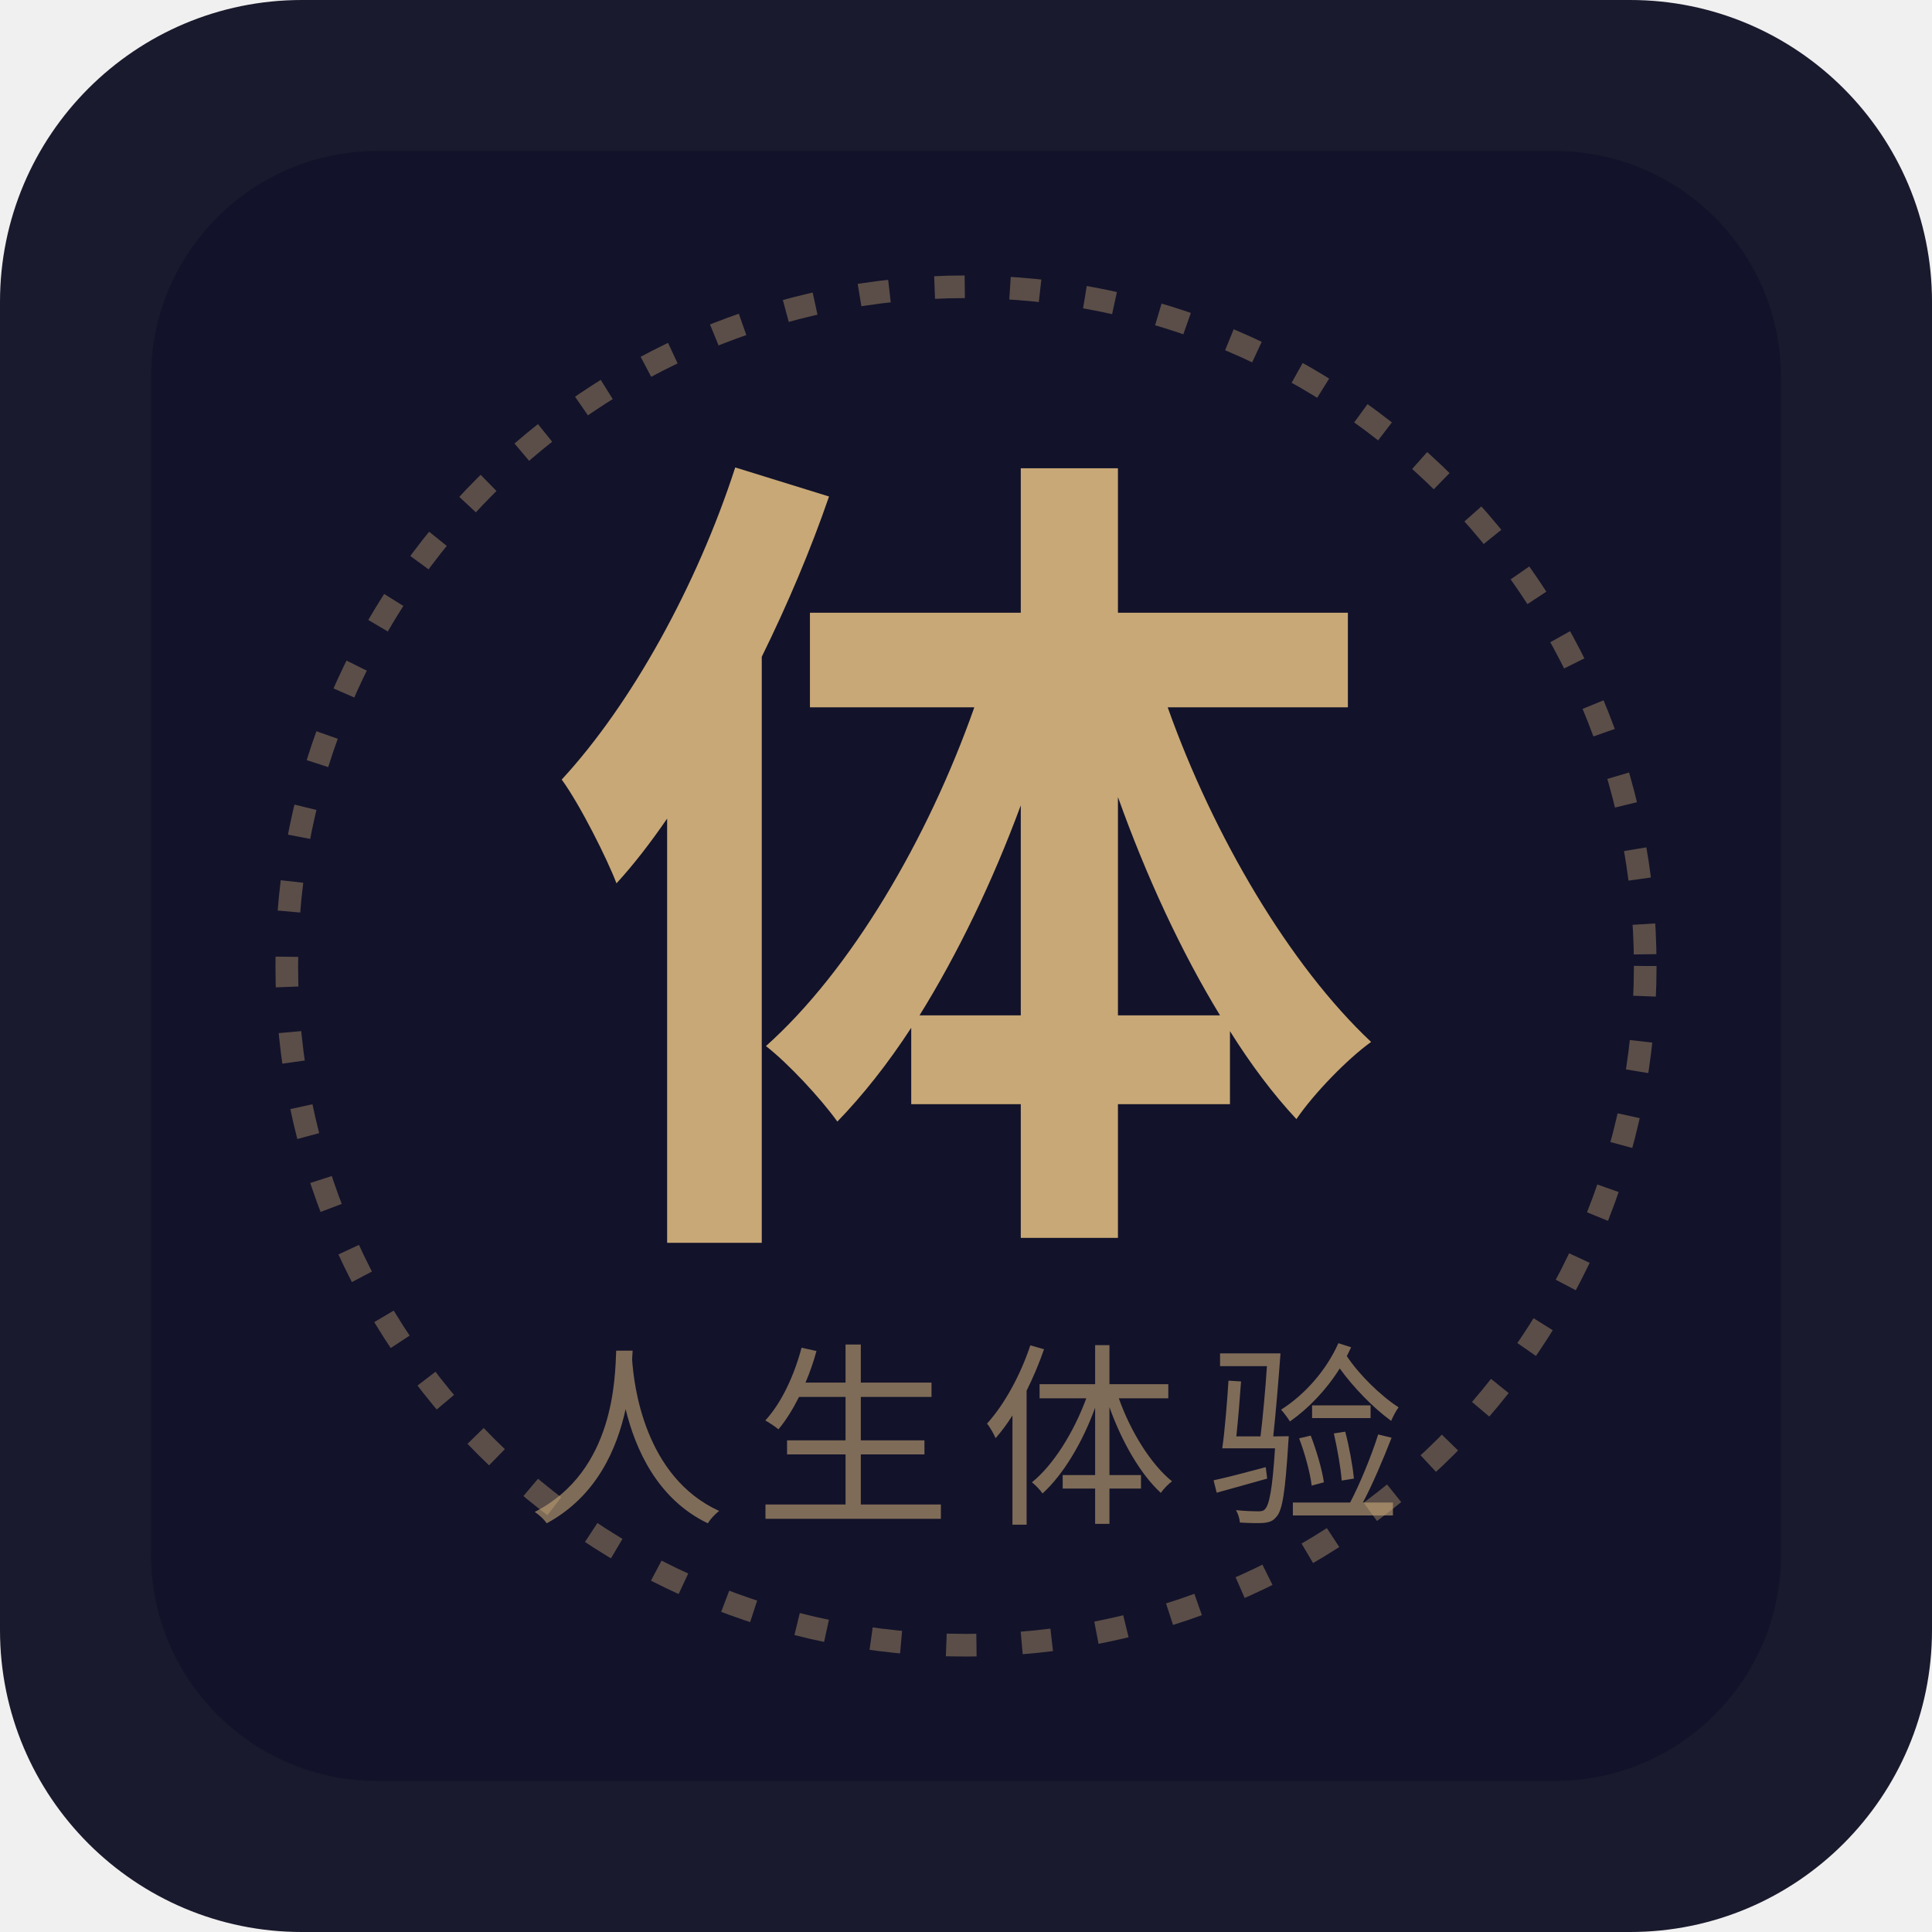
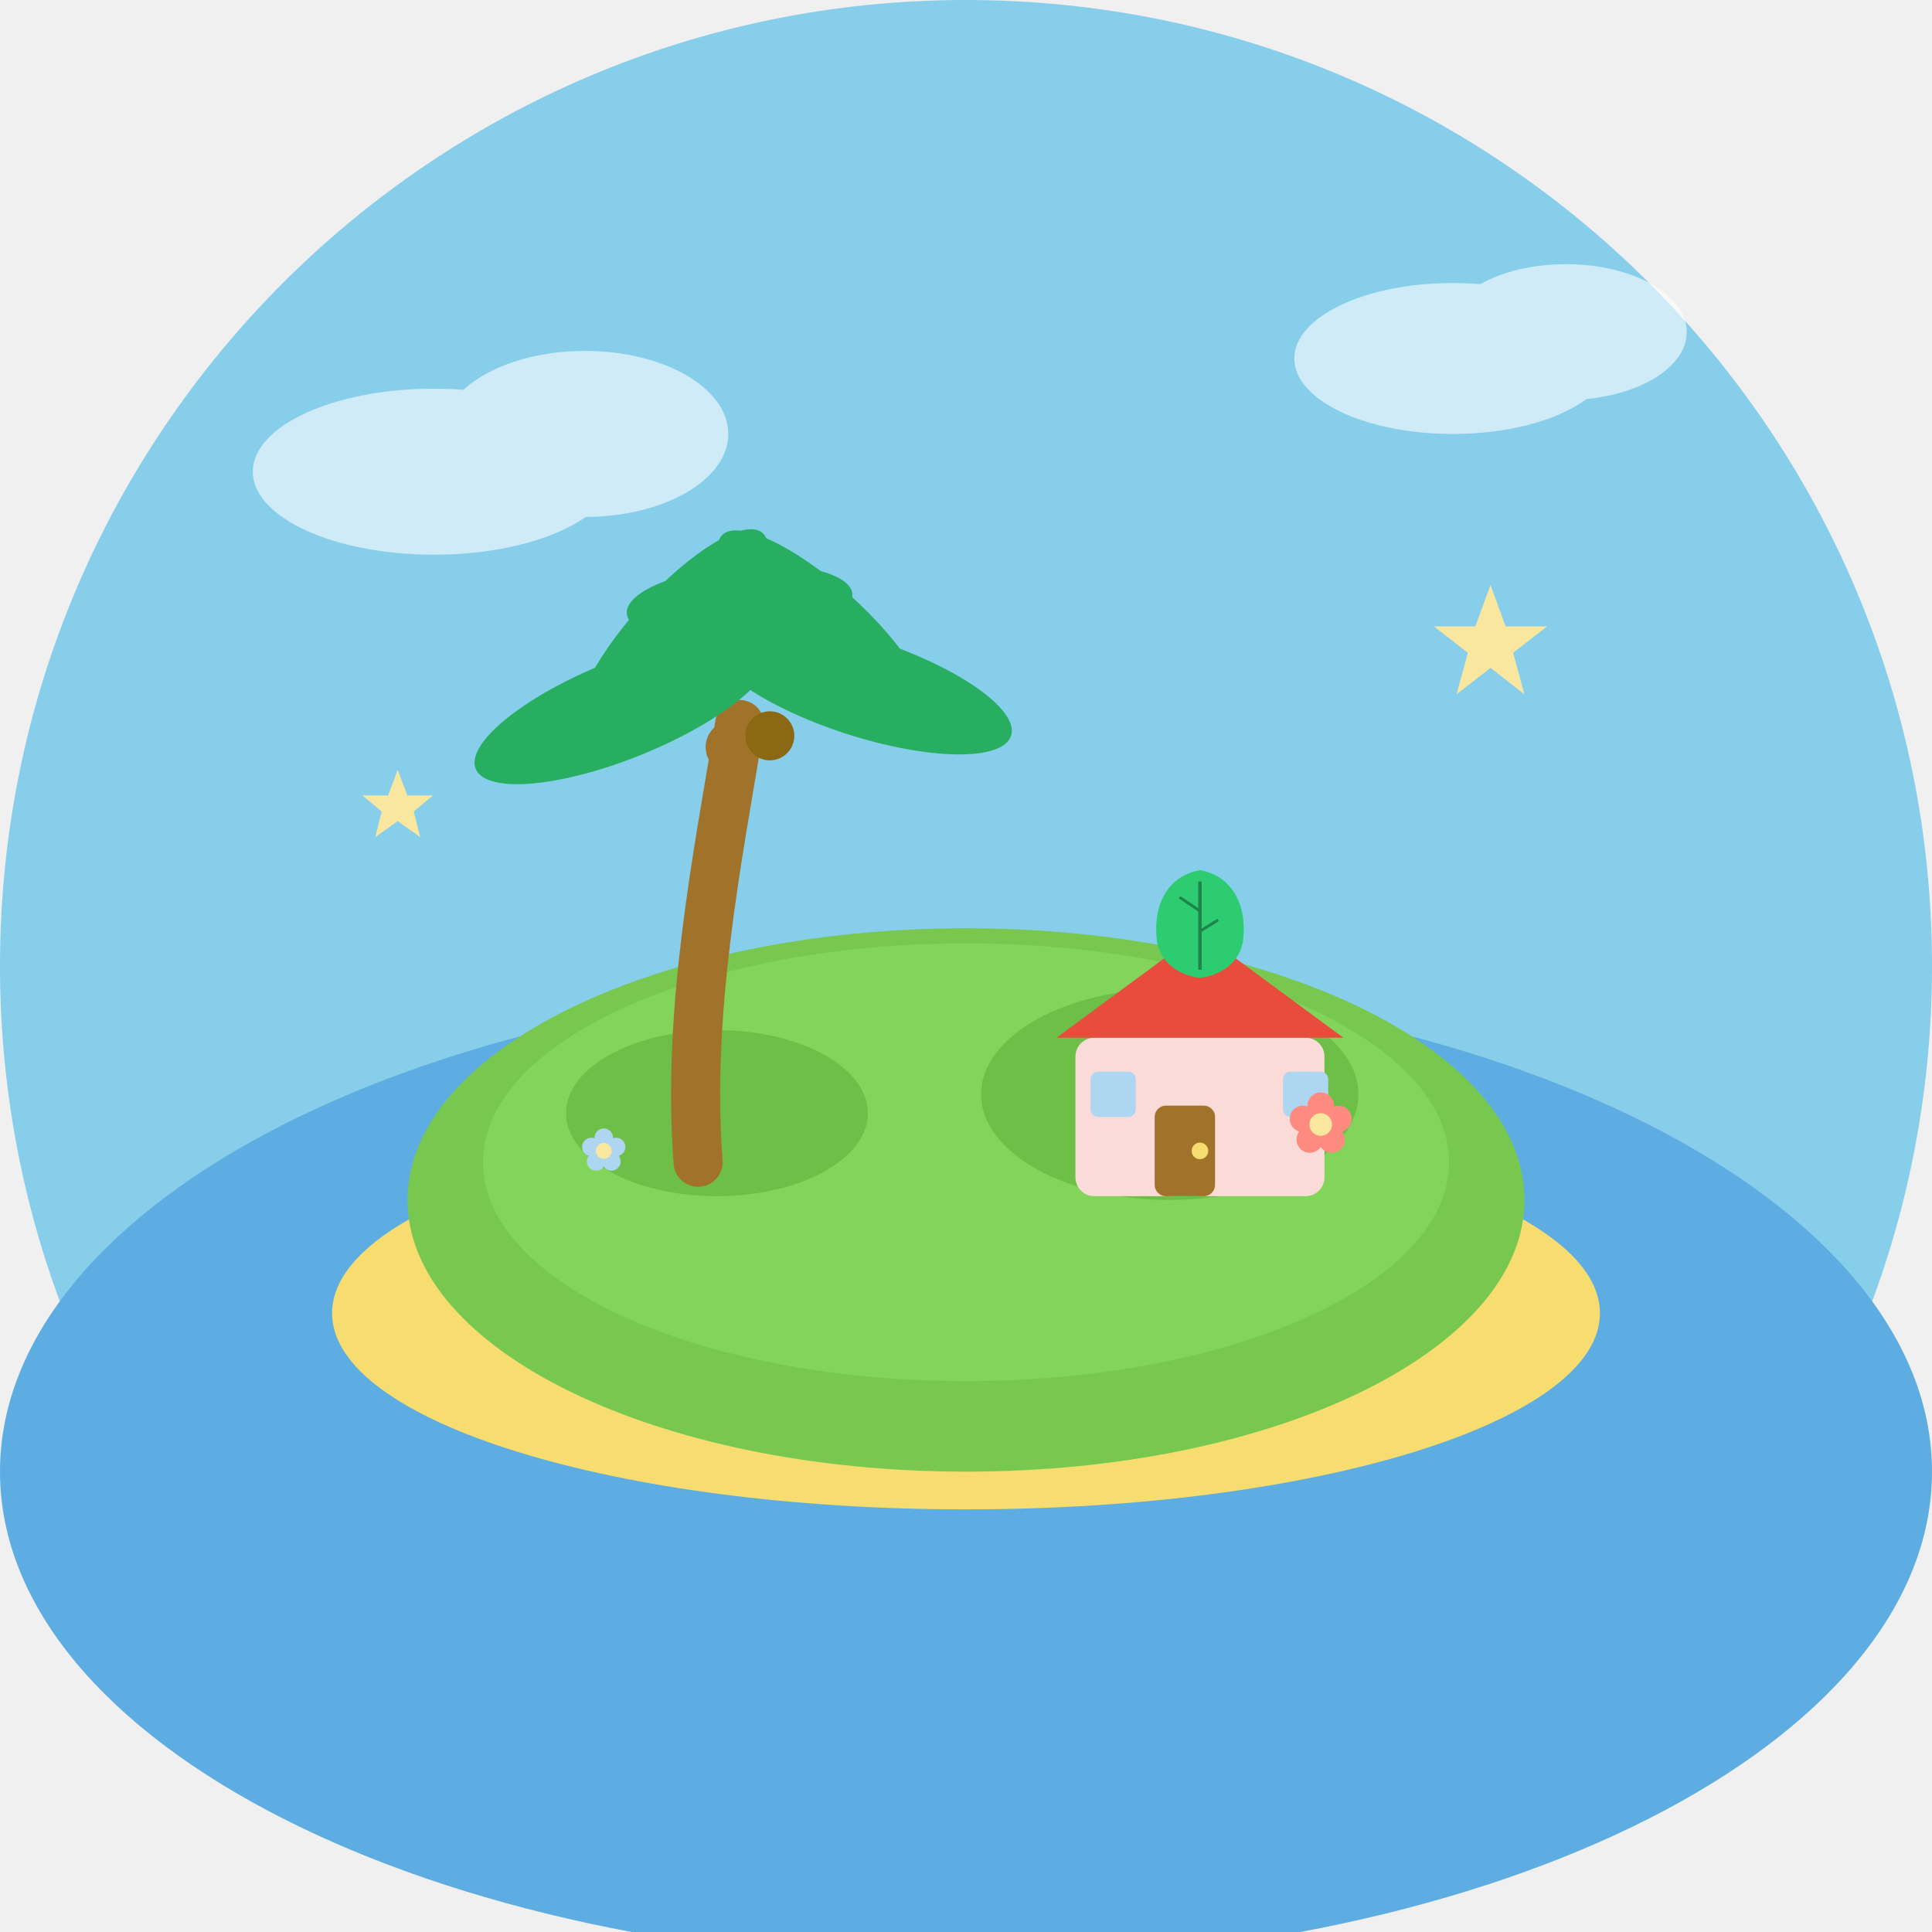
<svg xmlns="http://www.w3.org/2000/svg" viewBox="0 0 512 512">
-   <rect width="512" height="512" rx="80" fill="#1a1a2e" />
-   <rect x="40" y="40" width="432" height="432" rx="60" fill="#12122a" />
-   <circle cx="256" cy="256" r="180" fill="none" stroke="#c8a876" stroke-width="6" stroke-dasharray="8 12" opacity="0.4" />
-   <text x="256" y="310" font-size="220" text-anchor="middle" fill="#c8a876" font-family="'Songti SC','SimSun',serif" font-weight="600">体</text>
-   <text x="256" y="400" font-size="52" text-anchor="middle" fill="#c8a876" font-family="'PingFang SC',sans-serif" opacity="0.6" letter-spacing="8">人生体验</text>
+   <circle cx="256" cy="256" r="256" fill="#87CEEB" />
+   <g fill="white" opacity="0.6">
+     <ellipse cx="115" cy="125" rx="48" ry="22" />
+     <ellipse cx="155" cy="115" rx="38" ry="22" />
+     <ellipse cx="385" cy="95" rx="42" ry="20" />
+     <ellipse cx="415" cy="88" rx="32" ry="18" />
+   </g>
+   <ellipse cx="256" cy="390" rx="256" ry="130" fill="#5DADE2" />
+   <ellipse cx="256" cy="348" rx="168" ry="52" fill="#F7DC6F" />
+   <ellipse cx="256" cy="318" rx="148" ry="72" fill="#78C850" />
+   <ellipse cx="256" cy="308" rx="128" ry="58" fill="#82D45A" />
+   <ellipse cx="310" cy="290" rx="50" ry="28" fill="#6DBF47" />
+   <ellipse cx="190" cy="295" rx="40" ry="22" fill="#6DBF47" />
+   <path d="M185 308 C182 268 190 228 196 192" stroke="#A0722A" stroke-width="13" fill="none" stroke-linecap="round" />
+   <g fill="#27AE60">
+     <ellipse cx="165" cy="188" rx="42" ry="13" transform="rotate(-22 165 188)" />
+     <ellipse cx="228" cy="182" rx="42" ry="13" transform="rotate(18 228 182)" />
+     <ellipse cx="178" cy="168" rx="36" ry="11" transform="rotate(-48 178 168)" />
+     <ellipse cx="218" cy="166" rx="36" ry="11" transform="rotate(42 218 166)" />
+     <ellipse cx="196" cy="160" rx="30" ry="10" transform="rotate(-5 196 160)" />
+   </g>
+   <circle cx="194" cy="198" r="7" fill="#A0722A" />
+   <circle cx="204" cy="195" r="6.5" fill="#8B6914" />
+   <rect x="285" y="275" width="66" height="42" rx="5" fill="#FADBD8" />
+   <path d="M280 275 L318 247 L356 275 Z" fill="#E74C3C" />
+   <rect x="306" y="293" width="16" height="24" rx="3" fill="#A0722A" />
+   <circle cx="318" cy="305" r="2.2" fill="#F7DC6F" />
+   <rect x="289" y="284" width="12" height="12" rx="2" fill="#AED6F1" />
+   <rect x="340" y="284" width="12" height="12" rx="2" fill="#AED6F1" />
+   <g transform="translate(318,242) scale(0.3)">
+     <path d="M0-38C28-33 42-8 38 25C33 52 5 57 0 57C-5 57-33 52-38 25C-42-8-28-33 0-38Z" fill="#2ECC71" />
+     <line x1="0" y1="-28" x2="0" y2="50" stroke="#1E8449" stroke-width="3" />
+     <line x1="0" y1="-2" x2="-18" y2="-14" stroke="#1E8449" stroke-width="2.5" />
+     <line x1="0" y1="16" x2="16" y2="6" stroke="#1E8449" stroke-width="2.5" />
+   </g>
+   <g fill="#F9E79F">
+     <polygon points="395,155 399,166 410,166 401,173 404,184 395,177 386,184 389,173 380,166 391,166" />
+     <polygon points="108,200 111,208 119,208 113,213 115,221 108,216 101,221 103,213 97,208 105,208" transform="scale(0.85) translate(16,40)" />
+   </g>
+   <g transform="translate(350,298)">
+     <circle cx="0" cy="0" r="5" fill="#FFB7B2" />
+     <circle cx="0" cy="-5" r="3.5" fill="#FF8A80" />
+     <circle cx="4.7" cy="-1.5" r="3.5" fill="#FF8A80" />
+     <circle cx="2.9" cy="4" r="3.5" fill="#FF8A80" />
+     <circle cx="-2.9" cy="4" r="3.5" fill="#FF8A80" />
+     <circle cx="-4.7" cy="-1.5" r="3.5" fill="#FF8A80" />
+     <circle cx="0" cy="0" r="3" fill="#F9E79F" />
+   </g>
+   <g transform="translate(160,305) scale(0.7)">
+     <circle cx="0" cy="0" r="5" fill="#C7CEEA" />
+     <circle cx="0" cy="-5" r="3.5" fill="#AED6F1" />
+     <circle cx="4.7" cy="-1.5" r="3.5" fill="#AED6F1" />
+     <circle cx="2.9" cy="4" r="3.5" fill="#AED6F1" />
+     <circle cx="-2.9" cy="4" r="3.5" fill="#AED6F1" />
+     <circle cx="-4.7" cy="-1.5" r="3.5" fill="#AED6F1" />
+     <circle cx="0" cy="0" r="3" fill="#F9E79F" />
+   </g>
</svg>
